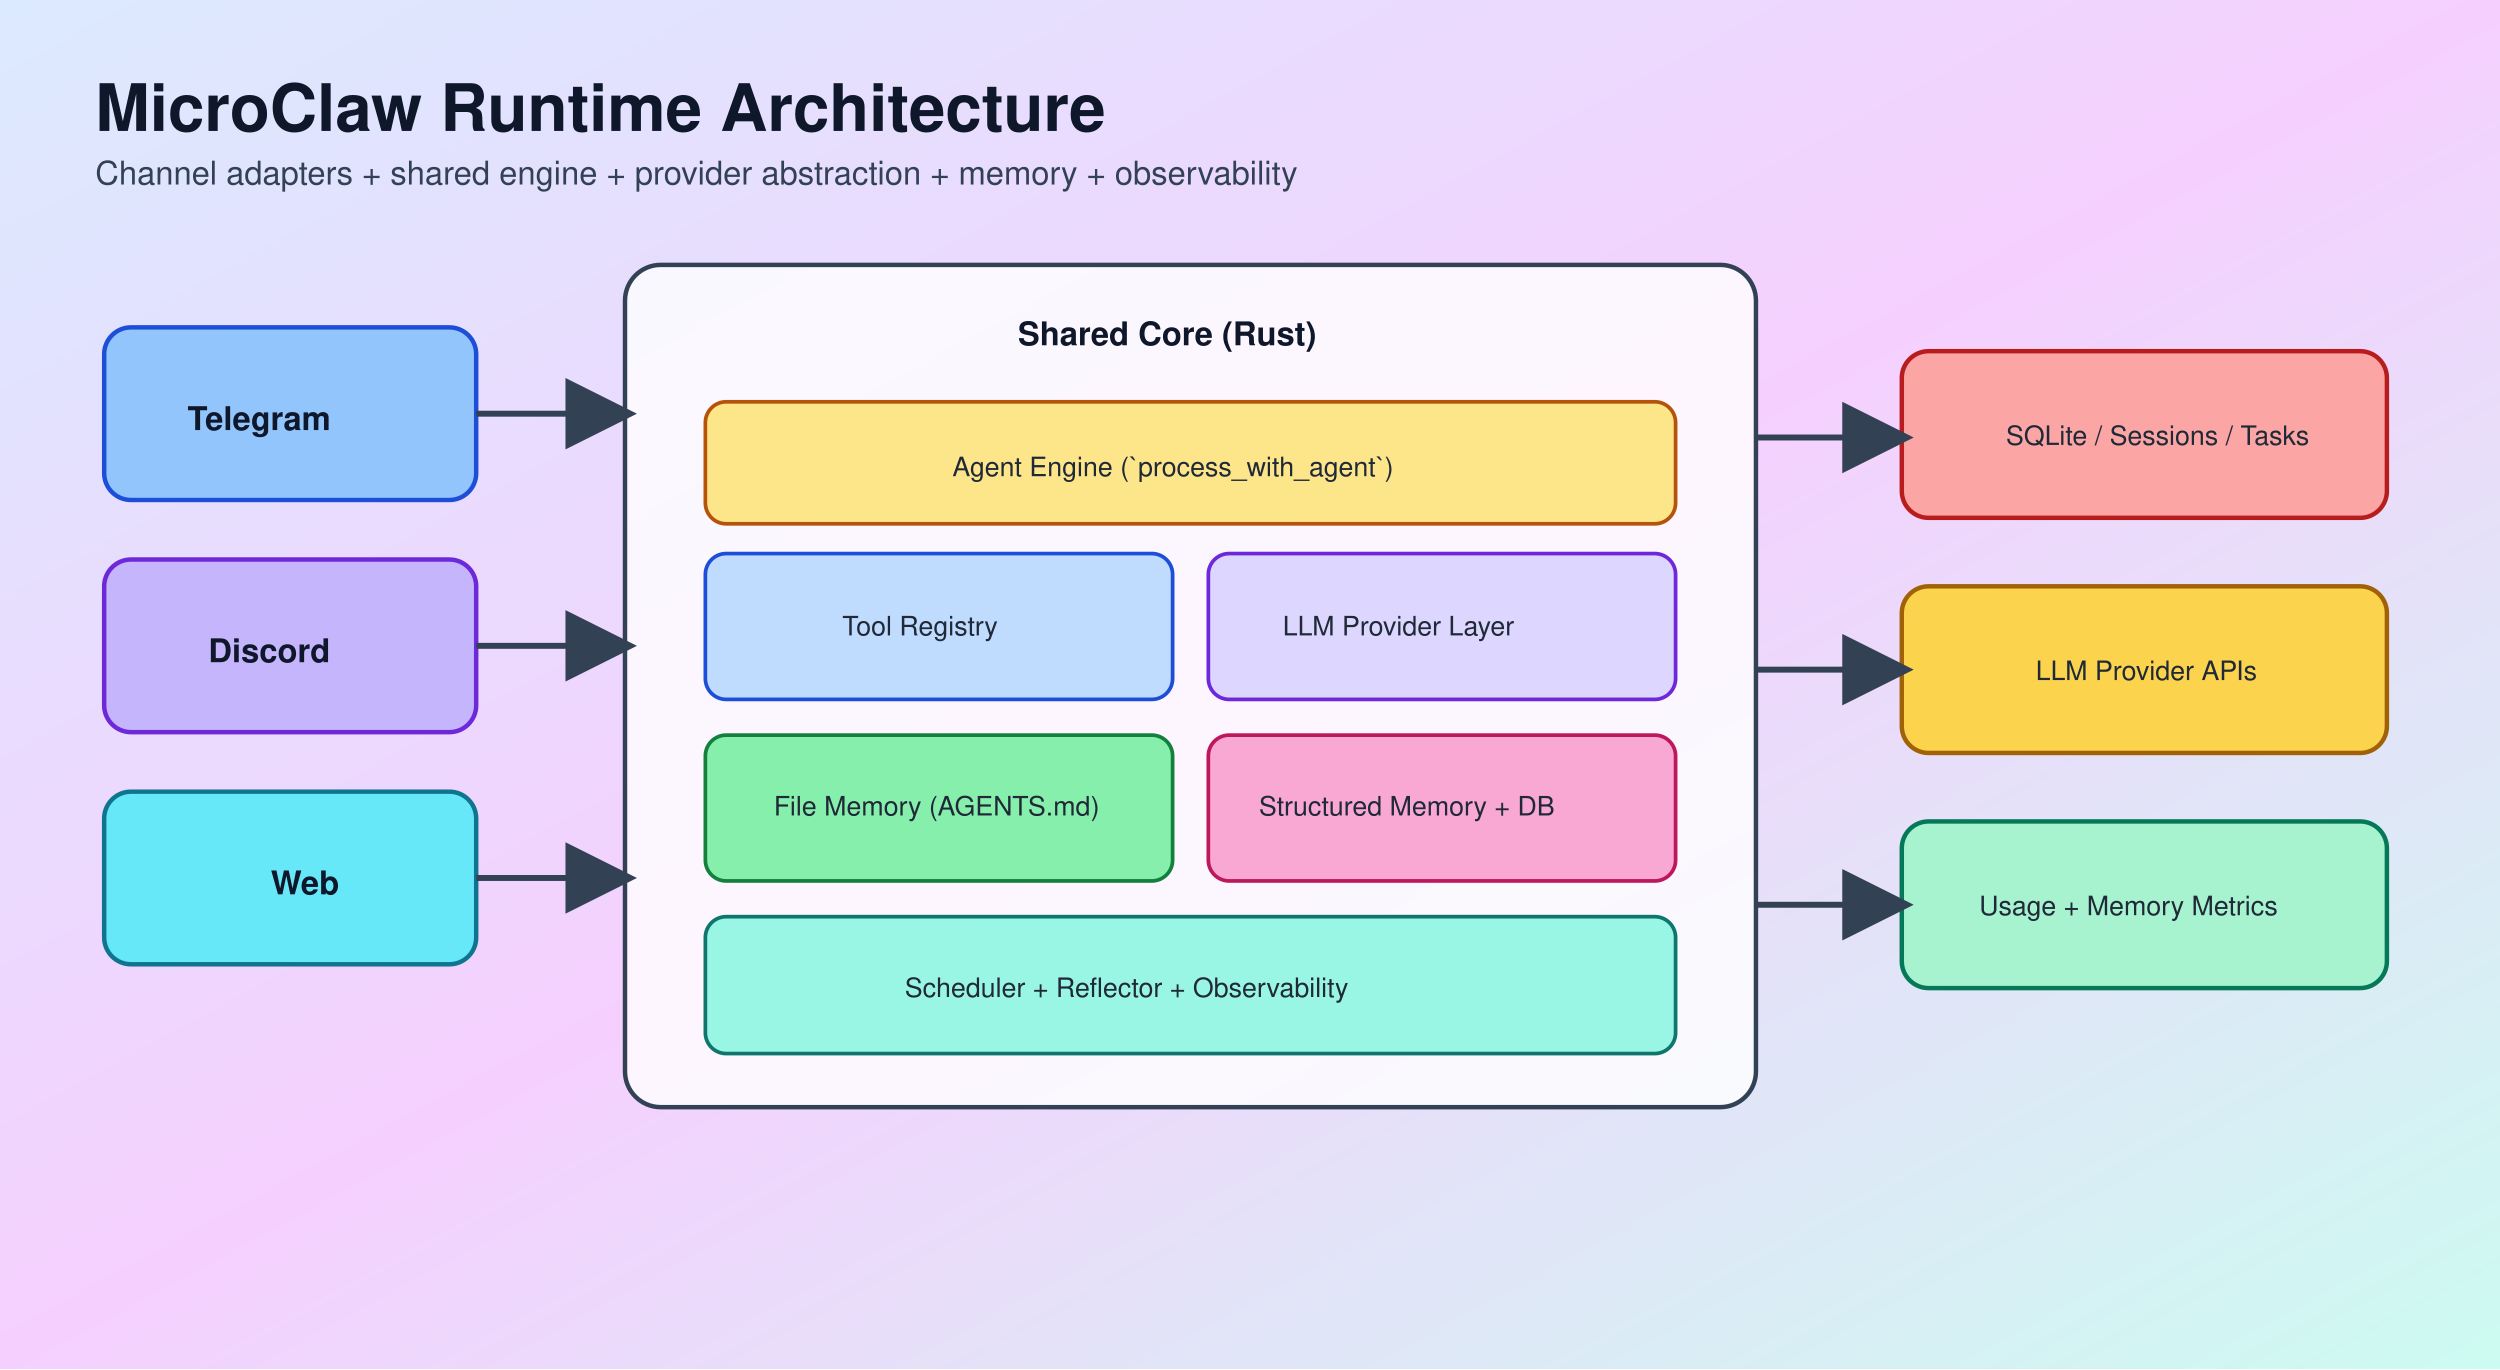
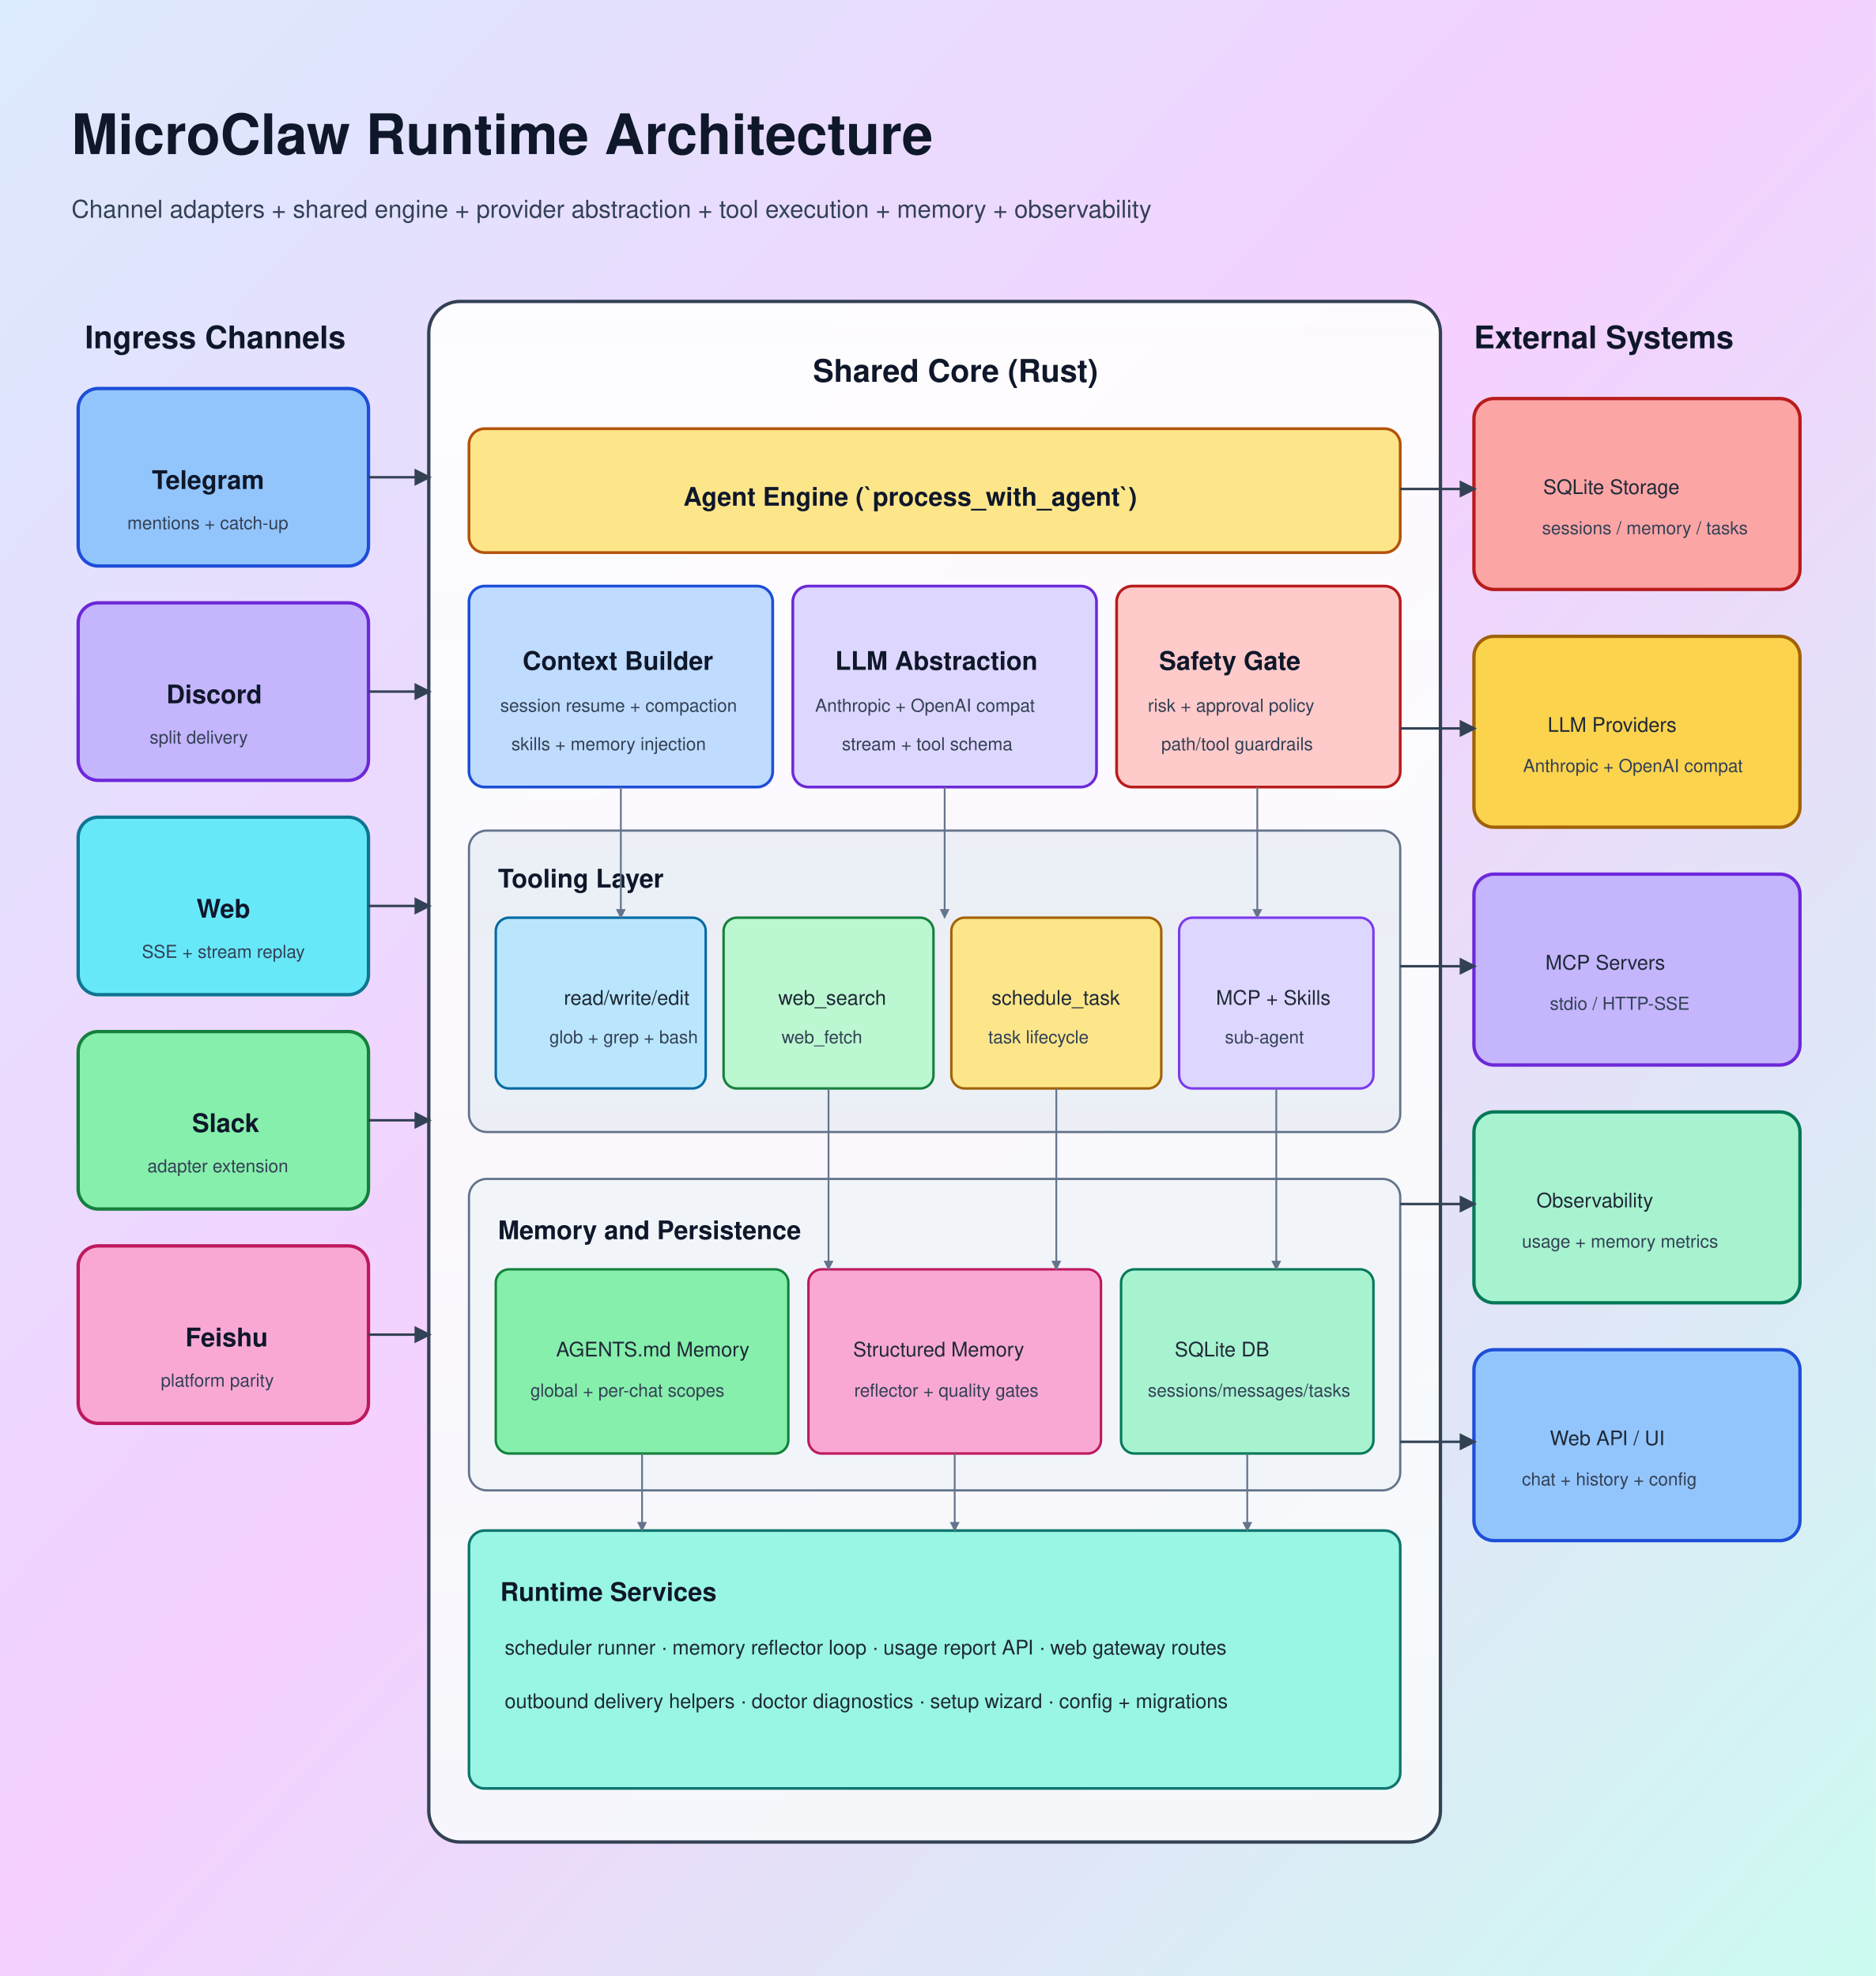
- <svg xmlns="http://www.w3.org/2000/svg" width="1680" height="920" viewBox="0 0 1680 920">
+ <svg xmlns="http://www.w3.org/2000/svg" width="1680" height="1770" viewBox="0 0 1680 1770">
  <defs>
    <linearGradient id="bg" x1="0" y1="0" x2="1" y2="1">
      <stop offset="0%" stop-color="#dbeafe" />
-       <stop offset="50%" stop-color="#f5d0fe" />
+       <stop offset="48%" stop-color="#f5d0fe" />
      <stop offset="100%" stop-color="#ccfbf1" />
    </linearGradient>
-     <style>.t1{font:700 44px 'Avenir Next',Helvetica,sans-serif;fill:#0f172a}.t2{font:500 22px 'Avenir Next',Helvetica,sans-serif;fill:#334155}.h{font:700 22px 'Avenir Next',Helvetica,sans-serif;fill:#0f172a}.s{font:500 18px 'Avenir Next',Helvetica,sans-serif;fill:#1f2937}.a{stroke:#334155;stroke-width:4;fill:none;marker-end:url(#m)}</style>
-     <marker id="m" markerWidth="12" markerHeight="12" refX="10" refY="6" orient="auto">
-       <path d="M0,0 L12,6 L0,12 z" fill="#334155" />
+     <linearGradient id="coreBg" x1="0" y1="0" x2="0" y2="1">
+       <stop offset="0%" stop-color="#ffffff" stop-opacity="0.92" />
+       <stop offset="100%" stop-color="#f8fafc" stop-opacity="0.9" />
+     </linearGradient>
+     <style>
+       .title{font:700 50px 'Avenir Next',Helvetica,sans-serif;fill:#0f172a}
+       .subtitle{font:500 22px 'Avenir Next',Helvetica,sans-serif;fill:#334155}
+       .group{font:700 28px 'Avenir Next',Helvetica,sans-serif;fill:#0f172a}
+       .h{font:700 23px 'Avenir Next',Helvetica,sans-serif;fill:#0f172a}
+       .s{font:500 18px 'Avenir Next',Helvetica,sans-serif;fill:#1f2937}
+       .xs{font:500 16px 'Avenir Next',Helvetica,sans-serif;fill:#334155}
+       .a{stroke:#334155;stroke-width:2.2;fill:none;marker-end:url(#m)}
+       .b{stroke:#64748b;stroke-width:1.6;fill:none;marker-end:url(#m2)}
+     </style>
+     <marker id="m" markerWidth="7" markerHeight="7" refX="5.8" refY="3.5" orient="auto">
+       <path d="M0,0 L7,3.5 L0,7 z" fill="#334155" />
+     </marker>
+     <marker id="m2" markerWidth="5.5" markerHeight="5.5" refX="4.8" refY="2.75" orient="auto">
+       <path d="M0,0 L5.5,2.75 L0,5.5 z" fill="#64748b" />
    </marker>
  </defs>
-   <rect width="1680" height="920" fill="url(#bg)" />
-   <text class="t1" x="64" y="88">MicroClaw Runtime Architecture</text>
-   <text class="t2" x="64" y="124">Channel adapters + shared engine + provider abstraction + memory + observability</text>
-   <rect x="70" y="220" width="250" height="116" rx="18" fill="#93c5fd" stroke="#1d4ed8" stroke-width="3" />
-   <text class="h" x="126" y="289">Telegram</text>
-   <rect x="70" y="376" width="250" height="116" rx="18" fill="#c4b5fd" stroke="#6d28d9" stroke-width="3" />
-   <text class="h" x="140" y="445">Discord</text>
-   <rect x="70" y="532" width="250" height="116" rx="18" fill="#67e8f9" stroke="#0e7490" stroke-width="3" />
-   <text class="h" x="182" y="601">Web</text>
-   <rect x="420" y="178" width="760" height="566" rx="24" fill="#ffffffcc" stroke="#334155" stroke-width="3" />
-   <text class="h" x="684" y="232">Shared Core (Rust)</text>
-   <rect x="474" y="270" width="652" height="82" rx="14" fill="#fde68a" stroke="#b45309" stroke-width="2.5" />
-   <text class="s" x="640" y="320">Agent Engine (`process_with_agent`)</text>
-   <rect x="474" y="372" width="314" height="98" rx="14" fill="#bfdbfe" stroke="#1d4ed8" stroke-width="2.5" />
-   <text class="s" x="566" y="427">Tool Registry</text>
-   <rect x="812" y="372" width="314" height="98" rx="14" fill="#ddd6fe" stroke="#6d28d9" stroke-width="2.5" />
-   <text class="s" x="862" y="427">LLM Provider Layer</text>
-   <rect x="474" y="494" width="314" height="98" rx="14" fill="#86efac" stroke="#15803d" stroke-width="2.5" />
-   <text class="s" x="520" y="548">File Memory (AGENTS.md)</text>
-   <rect x="812" y="494" width="314" height="98" rx="14" fill="#f9a8d4" stroke="#be185d" stroke-width="2.5" />
-   <text class="s" x="846" y="548">Structured Memory + DB</text>
-   <rect x="474" y="616" width="652" height="92" rx="14" fill="#99f6e4" stroke="#0f766e" stroke-width="2.5" />
-   <text class="s" x="608" y="670">Scheduler + Reflector + Observability</text>
-   <rect x="1278" y="236" width="326" height="112" rx="18" fill="#fca5a5" stroke="#b91c1c" stroke-width="3" />
-   <text class="s" x="1348" y="299">SQLite / Sessions / Tasks</text>
-   <rect x="1278" y="394" width="326" height="112" rx="18" fill="#fcd34d" stroke="#a16207" stroke-width="3" />
-   <text class="s" x="1368" y="457">LLM Provider APIs</text>
-   <rect x="1278" y="552" width="326" height="112" rx="18" fill="#a7f3d0" stroke="#047857" stroke-width="3" />
-   <text class="s" x="1330" y="615">Usage + Memory Metrics</text>
-   <path class="a" d="M320 278 L420 278" />
-   <path class="a" d="M320 434 L420 434" />
-   <path class="a" d="M320 590 L420 590" />
-   <path class="a" d="M1180 294 L1278 294" />
-   <path class="a" d="M1180 450 L1278 450" />
-   <path class="a" d="M1180 608 L1278 608" />
+   <rect width="1680" height="1770" fill="url(#bg)" />
+   <text class="title" x="64" y="138.0">MicroClaw Runtime Architecture</text>
+   <text class="subtitle" x="64" y="195.0">Channel adapters + shared engine + provider abstraction + tool execution + memory + observability</text>
+   <text class="group" x="76" y="312.0">Ingress Channels</text>
+   <rect x="70" y="348.0" width="260" height="159.0" rx="18" fill="#93c5fd" stroke="#1d4ed8" stroke-width="3" />
+   <text class="h" x="136" y="438.0">Telegram</text>
+   <text class="xs" x="114" y="474.0">mentions + catch-up</text>
+   <rect x="70" y="540.0" width="260" height="159.0" rx="18" fill="#c4b5fd" stroke="#6d28d9" stroke-width="3" />
+   <text class="h" x="149" y="630.0">Discord</text>
+   <text class="xs" x="134" y="666.0">split delivery</text>
+   <rect x="70" y="732.0" width="260" height="159.0" rx="18" fill="#67e8f9" stroke="#0e7490" stroke-width="3" />
+   <text class="h" x="176" y="822.0">Web</text>
+   <text class="xs" x="127" y="858.0">SSE + stream replay</text>
+   <rect x="70" y="924.0" width="260" height="159.0" rx="18" fill="#86efac" stroke="#15803d" stroke-width="3" />
+   <text class="h" x="172" y="1014.0">Slack</text>
+   <text class="xs" x="132" y="1050.0">adapter extension</text>
+   <rect x="70" y="1116.0" width="260" height="159.0" rx="18" fill="#f9a8d4" stroke="#be185d" stroke-width="3" />
+   <text class="h" x="166" y="1206.0">Feishu</text>
+   <text class="xs" x="144" y="1242.0">platform parity</text>
+   <rect x="384" y="270.0" width="906" height="1380.0" rx="28" fill="url(#coreBg)" stroke="#334155" stroke-width="3" />
+   <text class="group" x="728" y="342.0">Shared Core (Rust)</text>
+   <rect x="420" y="384.0" width="834" height="111.0" rx="14" fill="#fde68a" stroke="#b45309" stroke-width="2.5" />
+   <text class="h" x="612" y="453.0">Agent Engine (`process_with_agent`)</text>
+   <rect x="420" y="525.0" width="272" height="180.0" rx="14" fill="#bfdbfe" stroke="#1d4ed8" stroke-width="2.5" />
+   <text class="h" x="468" y="600.0">Context Builder</text>
+   <text class="xs" x="448" y="637.5">session resume + compaction</text>
+   <text class="xs" x="458" y="672.0">skills + memory injection</text>
+   <rect x="710" y="525.0" width="272" height="180.0" rx="14" fill="#ddd6fe" stroke="#6d28d9" stroke-width="2.5" />
+   <text class="h" x="748" y="600.0">LLM Abstraction</text>
+   <text class="xs" x="730" y="637.5">Anthropic + OpenAI compat</text>
+   <text class="xs" x="754" y="672.0">stream + tool schema</text>
+   <rect x="1000" y="525.0" width="254" height="180.0" rx="14" fill="#fecaca" stroke="#b91c1c" stroke-width="2.5" />
+   <text class="h" x="1038" y="600.0">Safety Gate</text>
+   <text class="xs" x="1028" y="637.5">risk + approval policy</text>
+   <text class="xs" x="1040" y="672.0">path/tool guardrails</text>
+   <rect x="420" y="744.0" width="834" height="270.0" rx="16" fill="#e2e8f0" fill-opacity="0.62" stroke="#64748b" stroke-width="2" />
+   <text class="h" x="446" y="795.0">Tooling Layer</text>
+   <rect x="444" y="822.0" width="188" height="153.0" rx="12" fill="#bae6fd" stroke="#0369a1" stroke-width="2.2" />
+   <text class="s" x="505" y="900.0">read/write/edit</text>
+   <text class="xs" x="492" y="934.5">glob + grep + bash</text>
+   <rect x="648" y="822.0" width="188" height="153.0" rx="12" fill="#bbf7d0" stroke="#15803d" stroke-width="2.2" />
+   <text class="s" x="697" y="900.0">web_search</text>
+   <text class="xs" x="700" y="934.5">web_fetch</text>
+   <rect x="852" y="822.0" width="188" height="153.0" rx="12" fill="#fde68a" stroke="#a16207" stroke-width="2.2" />
+   <text class="s" x="888" y="900.0">schedule_task</text>
+   <text class="xs" x="885" y="934.5">task lifecycle</text>
+   <rect x="1056" y="822.0" width="174" height="153.0" rx="12" fill="#ddd6fe" stroke="#7c3aed" stroke-width="2.2" />
+   <text class="s" x="1089" y="900.0">MCP + Skills</text>
+   <text class="xs" x="1097" y="934.5">sub-agent</text>
+   <rect x="420" y="1056.0" width="834" height="279.0" rx="16" fill="#f1f5f9" stroke="#64748b" stroke-width="2" />
+   <text class="h" x="446" y="1110.0">Memory and Persistence</text>
+   <rect x="444" y="1137.0" width="262" height="165.0" rx="12" fill="#86efac" stroke="#15803d" stroke-width="2.2" />
+   <text class="s" x="498" y="1215.0">AGENTS.md Memory</text>
+   <text class="xs" x="475" y="1251.0">global + per-chat scopes</text>
+   <rect x="724" y="1137.0" width="262" height="165.0" rx="12" fill="#f9a8d4" stroke="#be185d" stroke-width="2.2" />
+   <text class="s" x="764" y="1215.0">Structured Memory</text>
+   <text class="xs" x="765" y="1251.0">reflector + quality gates</text>
+   <rect x="1004" y="1137.0" width="226" height="165.0" rx="12" fill="#a7f3d0" stroke="#047857" stroke-width="2.2" />
+   <text class="s" x="1052" y="1215.0">SQLite DB</text>
+   <text class="xs" x="1028" y="1251.0">sessions/messages/tasks</text>
+   <rect x="420" y="1371.0" width="834" height="231.0" rx="14" fill="#99f6e4" stroke="#0f766e" stroke-width="2.4" />
+   <text class="h" x="448" y="1434.0">Runtime Services</text>
+   <text class="s" x="452" y="1482.0">scheduler runner  ·  memory reflector loop  ·  usage report API  ·  web gateway routes</text>
+   <text class="s" x="452" y="1530.0">outbound delivery helpers  ·  doctor diagnostics  ·  setup wizard  ·  config + migrations</text>
+   <text class="group" x="1320" y="312.0">External Systems</text>
+   <rect x="1320" y="357.0" width="292" height="171.0" rx="18" fill="#fca5a5" stroke="#b91c1c" stroke-width="3" />
+   <text class="s" x="1382" y="442.5">SQLite Storage</text>
+   <text class="xs" x="1381" y="478.5">sessions / memory / tasks</text>
+   <rect x="1320" y="570.0" width="292" height="171.0" rx="18" fill="#fcd34d" stroke="#a16207" stroke-width="3" />
+   <text class="s" x="1386" y="655.5">LLM Providers</text>
+   <text class="xs" x="1364" y="691.5">Anthropic + OpenAI compat</text>
+   <rect x="1320" y="783.0" width="292" height="171.0" rx="18" fill="#c4b5fd" stroke="#6d28d9" stroke-width="3" />
+   <text class="s" x="1384" y="868.5">MCP Servers</text>
+   <text class="xs" x="1388" y="904.5">stdio / HTTP-SSE</text>
+   <rect x="1320" y="996.0" width="292" height="171.0" rx="18" fill="#a7f3d0" stroke="#047857" stroke-width="3" />
+   <text class="s" x="1376" y="1081.5">Observability</text>
+   <text class="xs" x="1363" y="1117.5">usage + memory metrics</text>
+   <rect x="1320" y="1209.0" width="292" height="171.0" rx="18" fill="#93c5fd" stroke="#1d4ed8" stroke-width="3" />
+   <text class="s" x="1388" y="1294.5">Web API / UI</text>
+   <text class="xs" x="1363" y="1330.5">chat + history + config</text>
+   <path class="a" d="M330 427.5 L384 427.5" />
+   <path class="a" d="M330 619.5 L384 619.5" />
+   <path class="a" d="M330 811.5 L384 811.5" />
+   <path class="a" d="M330 1003.5 L384 1003.5" />
+   <path class="a" d="M330 1195.5 L384 1195.5" />
+   <path class="a" d="M1254 438 L1320 438" />
+   <path class="a" d="M1254 652.5 L1320 652.5" />
+   <path class="a" d="M1254 865.5 L1320 865.5" />
+   <path class="a" d="M1254 1078.5 L1320 1078.5" />
+   <path class="a" d="M1254 1291.5 L1320 1291.5" />
+   <path class="b" d="M556 705 L556 822" />
+   <path class="b" d="M846 705 L846 822" />
+   <path class="b" d="M1126 705 L1126 822" />
+   <path class="b" d="M742 975 L742 1137" />
+   <path class="b" d="M946 975 L946 1137" />
+   <path class="b" d="M1143 975 L1143 1137" />
+   <path class="b" d="M575 1302 L575 1371" />
+   <path class="b" d="M855 1302 L855 1371" />
+   <path class="b" d="M1117 1302 L1117 1371" />
</svg>
